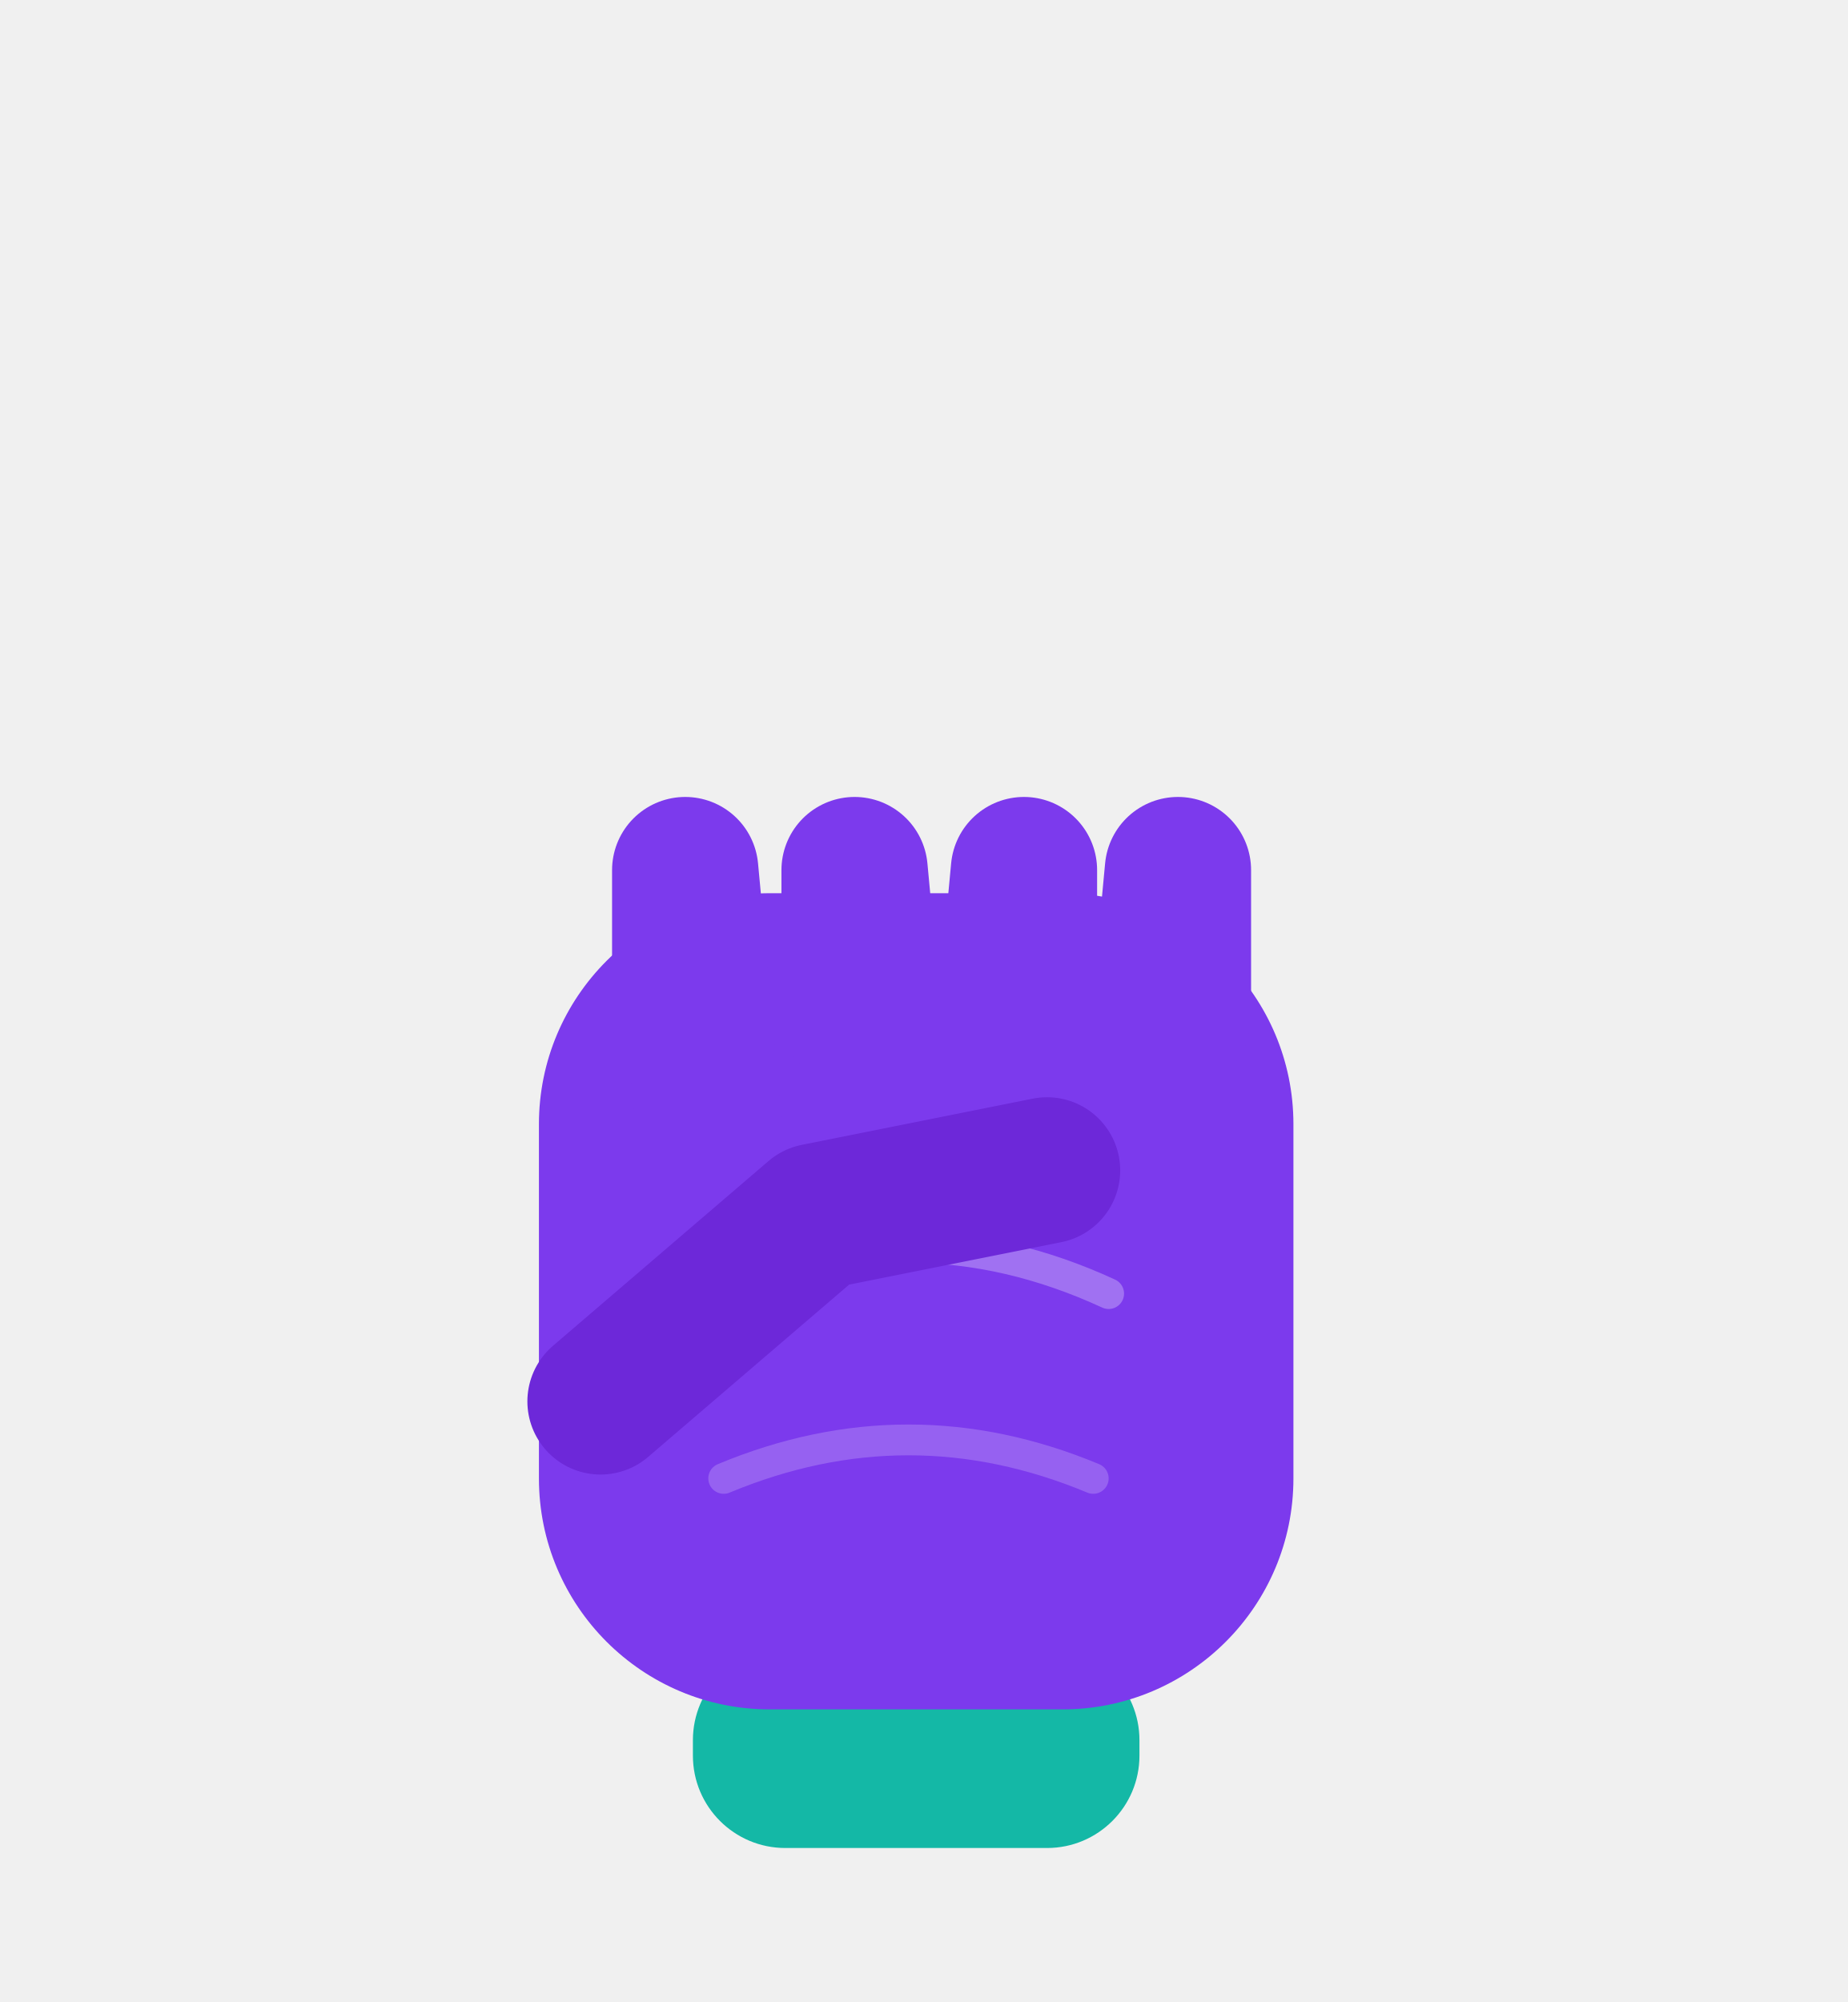
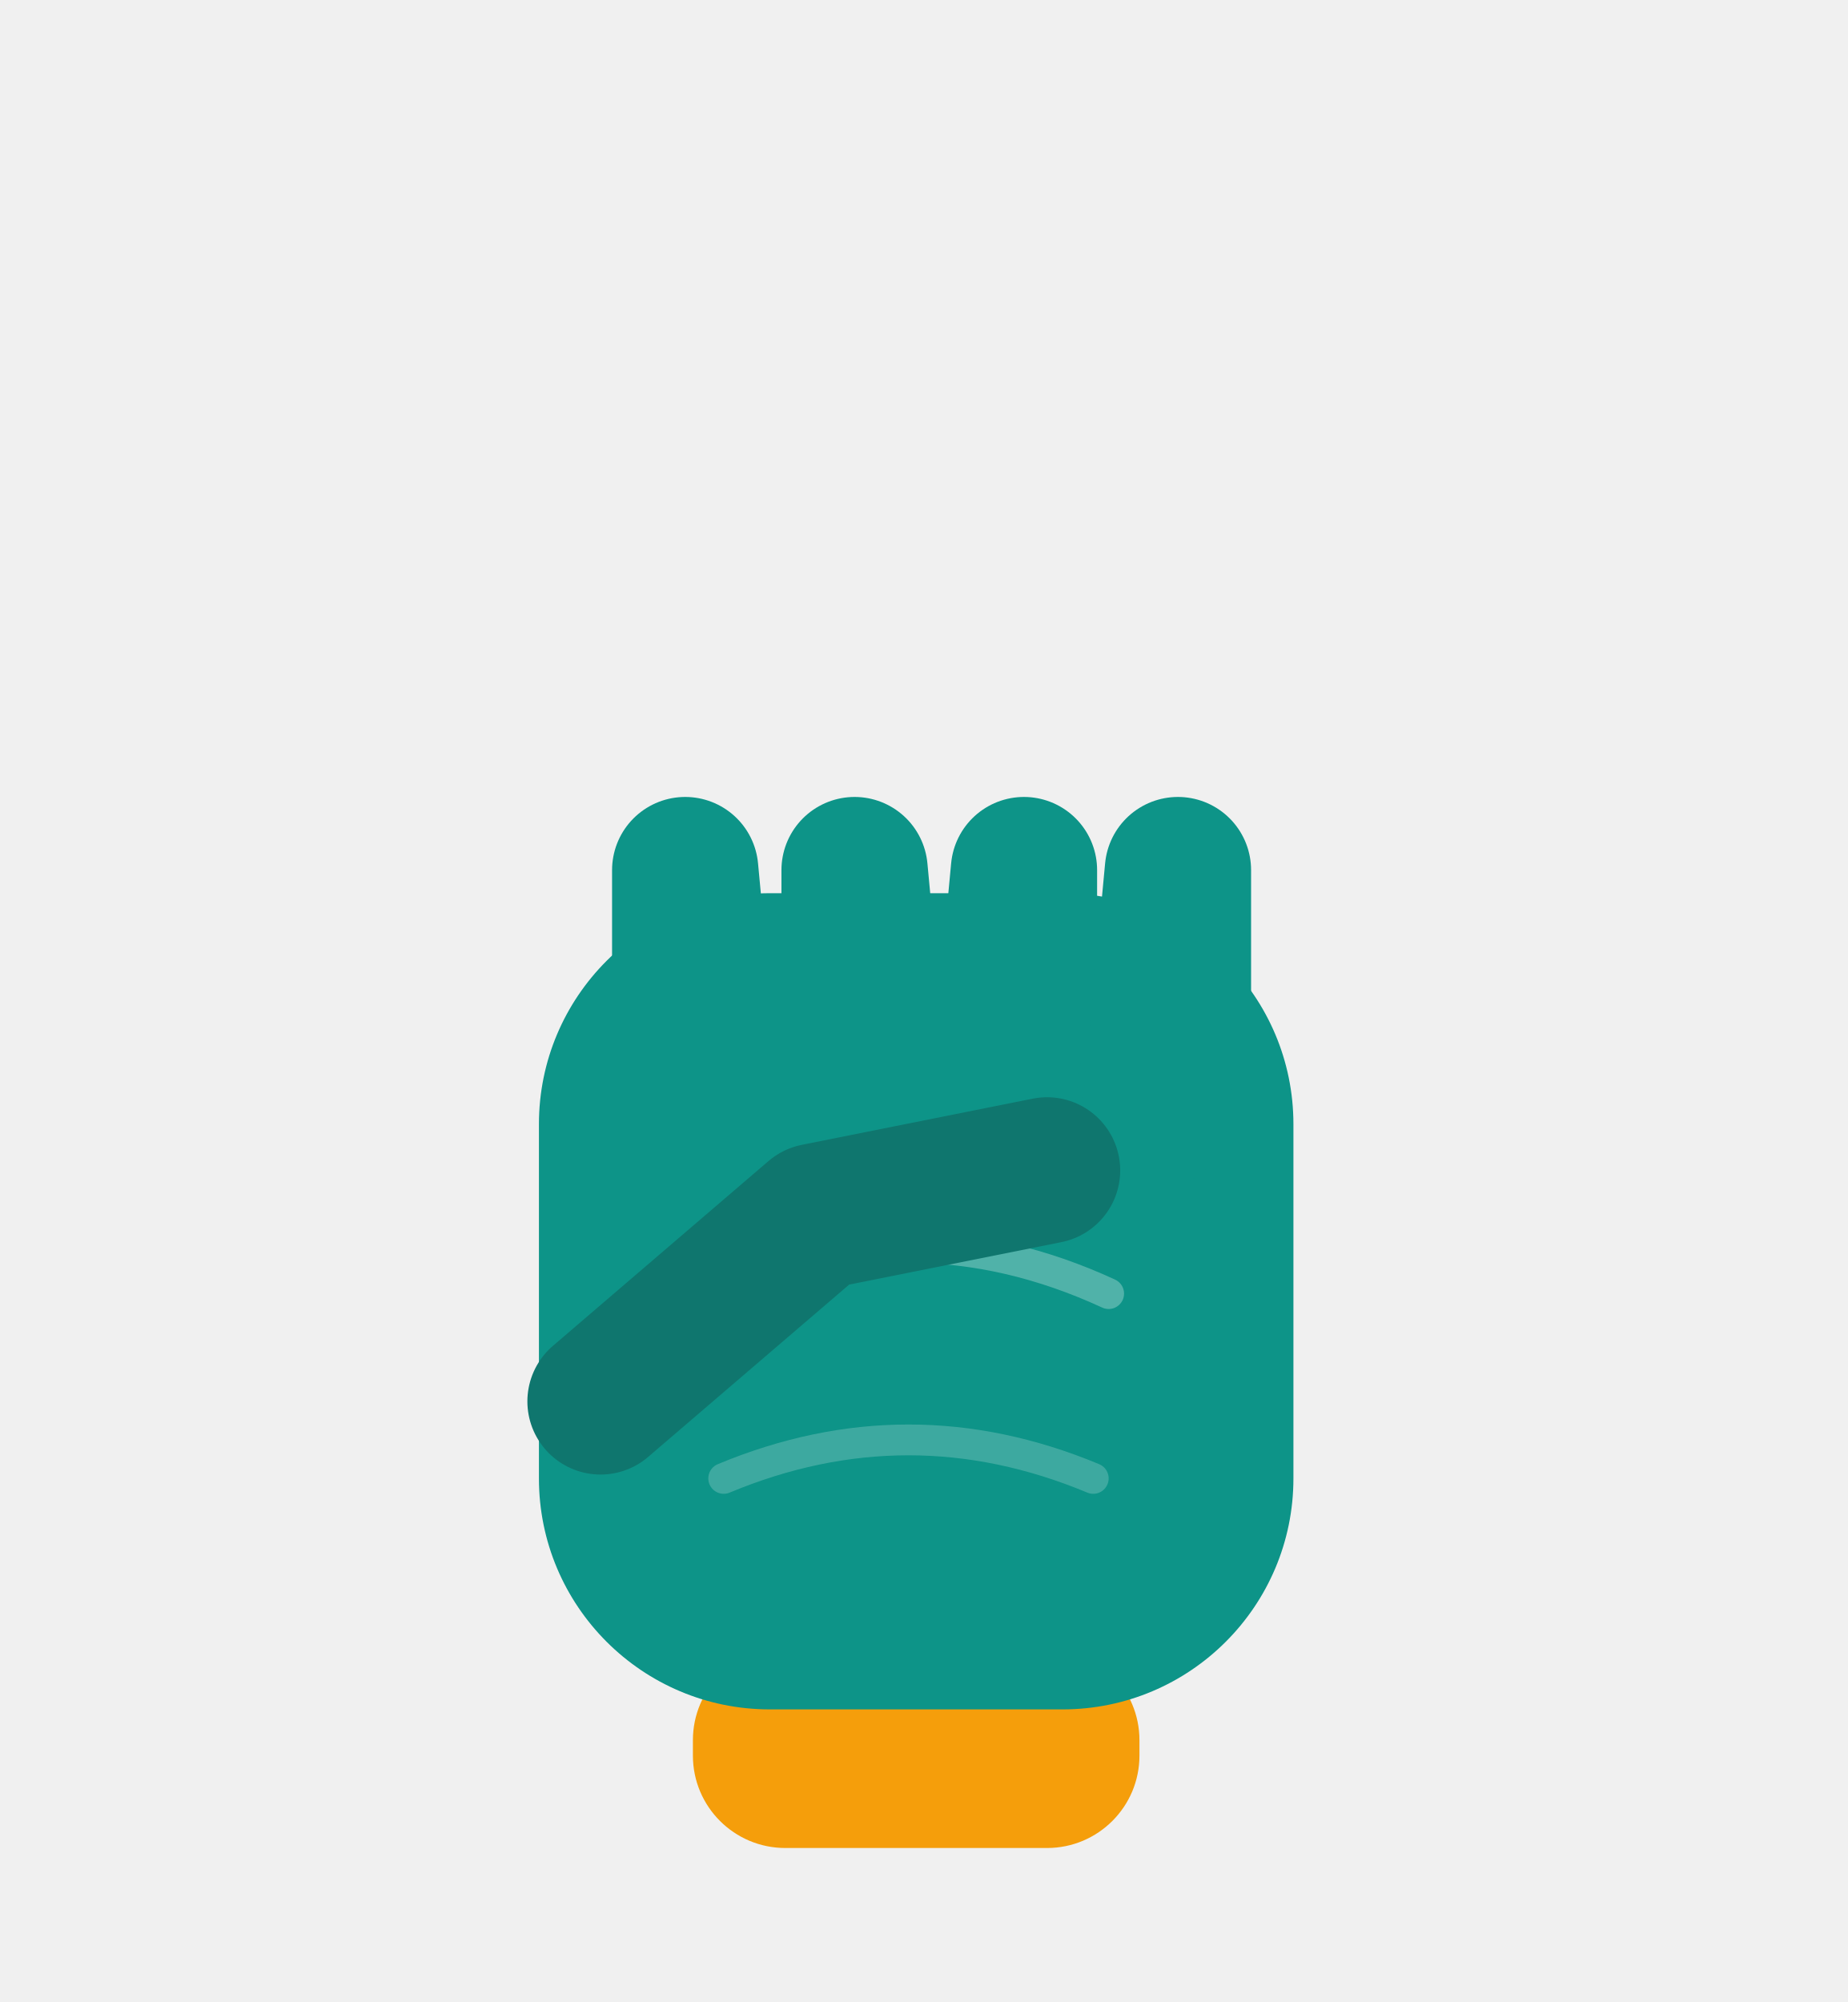
<svg xmlns="http://www.w3.org/2000/svg" viewBox="0 0 240 260" role="img" aria-label="Hand shape for E">
  <g transform="">
    <g transform="">
-       <rect x="90" y="214" width="58" height="26" rx="12" fill="#14B8A6" />
-       <rect x="70" y="116" width="98" height="106" rx="30" fill="#7C3AED" />
+       <rect x="90" y="214" width="58" height="26" rx="12" fill="#F59E0B" />
+       <rect x="70" y="116" width="98" height="106" rx="30" fill="#0D9488" />
      <path d="M 92 168 Q 118 156 144 168" fill="none" stroke="#FFFFFF" stroke-opacity="0.28" stroke-width="4" stroke-linecap="round" />
      <path d="M 94 192 Q 118 182 142 192" fill="none" stroke="#FFFFFF" stroke-opacity="0.2" stroke-width="4" stroke-linecap="round" />
-       <path d="M 89 132 L 89 113 L 92 145" fill="none" stroke="#7C3AED" stroke-width="19" stroke-linecap="round" stroke-linejoin="round" />
-       <path d="M 111 132 L 111 113 L 114 145" fill="none" stroke="#7C3AED" stroke-width="19" stroke-linecap="round" stroke-linejoin="round" />
-       <path d="M 133 132 L 133 113 L 130 145" fill="none" stroke="#7C3AED" stroke-width="19" stroke-linecap="round" stroke-linejoin="round" />
-       <path d="M 153 132 L 153 113 L 150 145" fill="none" stroke="#7C3AED" stroke-width="19" stroke-linecap="round" stroke-linejoin="round" />
-       <path d="M 78 182 L 106 158 L 136 152" fill="none" stroke="#6D28D9" stroke-width="19" stroke-linecap="round" stroke-linejoin="round" />
+       <path d="M 89 132 L 89 113 L 92 145" fill="none" stroke="#0D9488" stroke-width="19" stroke-linecap="round" stroke-linejoin="round" />
+       <path d="M 111 132 L 111 113 L 114 145" fill="none" stroke="#0D9488" stroke-width="19" stroke-linecap="round" stroke-linejoin="round" />
+       <path d="M 133 132 L 133 113 L 130 145" fill="none" stroke="#0D9488" stroke-width="19" stroke-linecap="round" stroke-linejoin="round" />
+       <path d="M 153 132 L 153 113 L 150 145" fill="none" stroke="#0D9488" stroke-width="19" stroke-linecap="round" stroke-linejoin="round" />
+       <path d="M 78 182 L 106 158 L 136 152" fill="none" stroke="#0F766E" stroke-width="19" stroke-linecap="round" stroke-linejoin="round" />
    </g>
  </g>
</svg>
